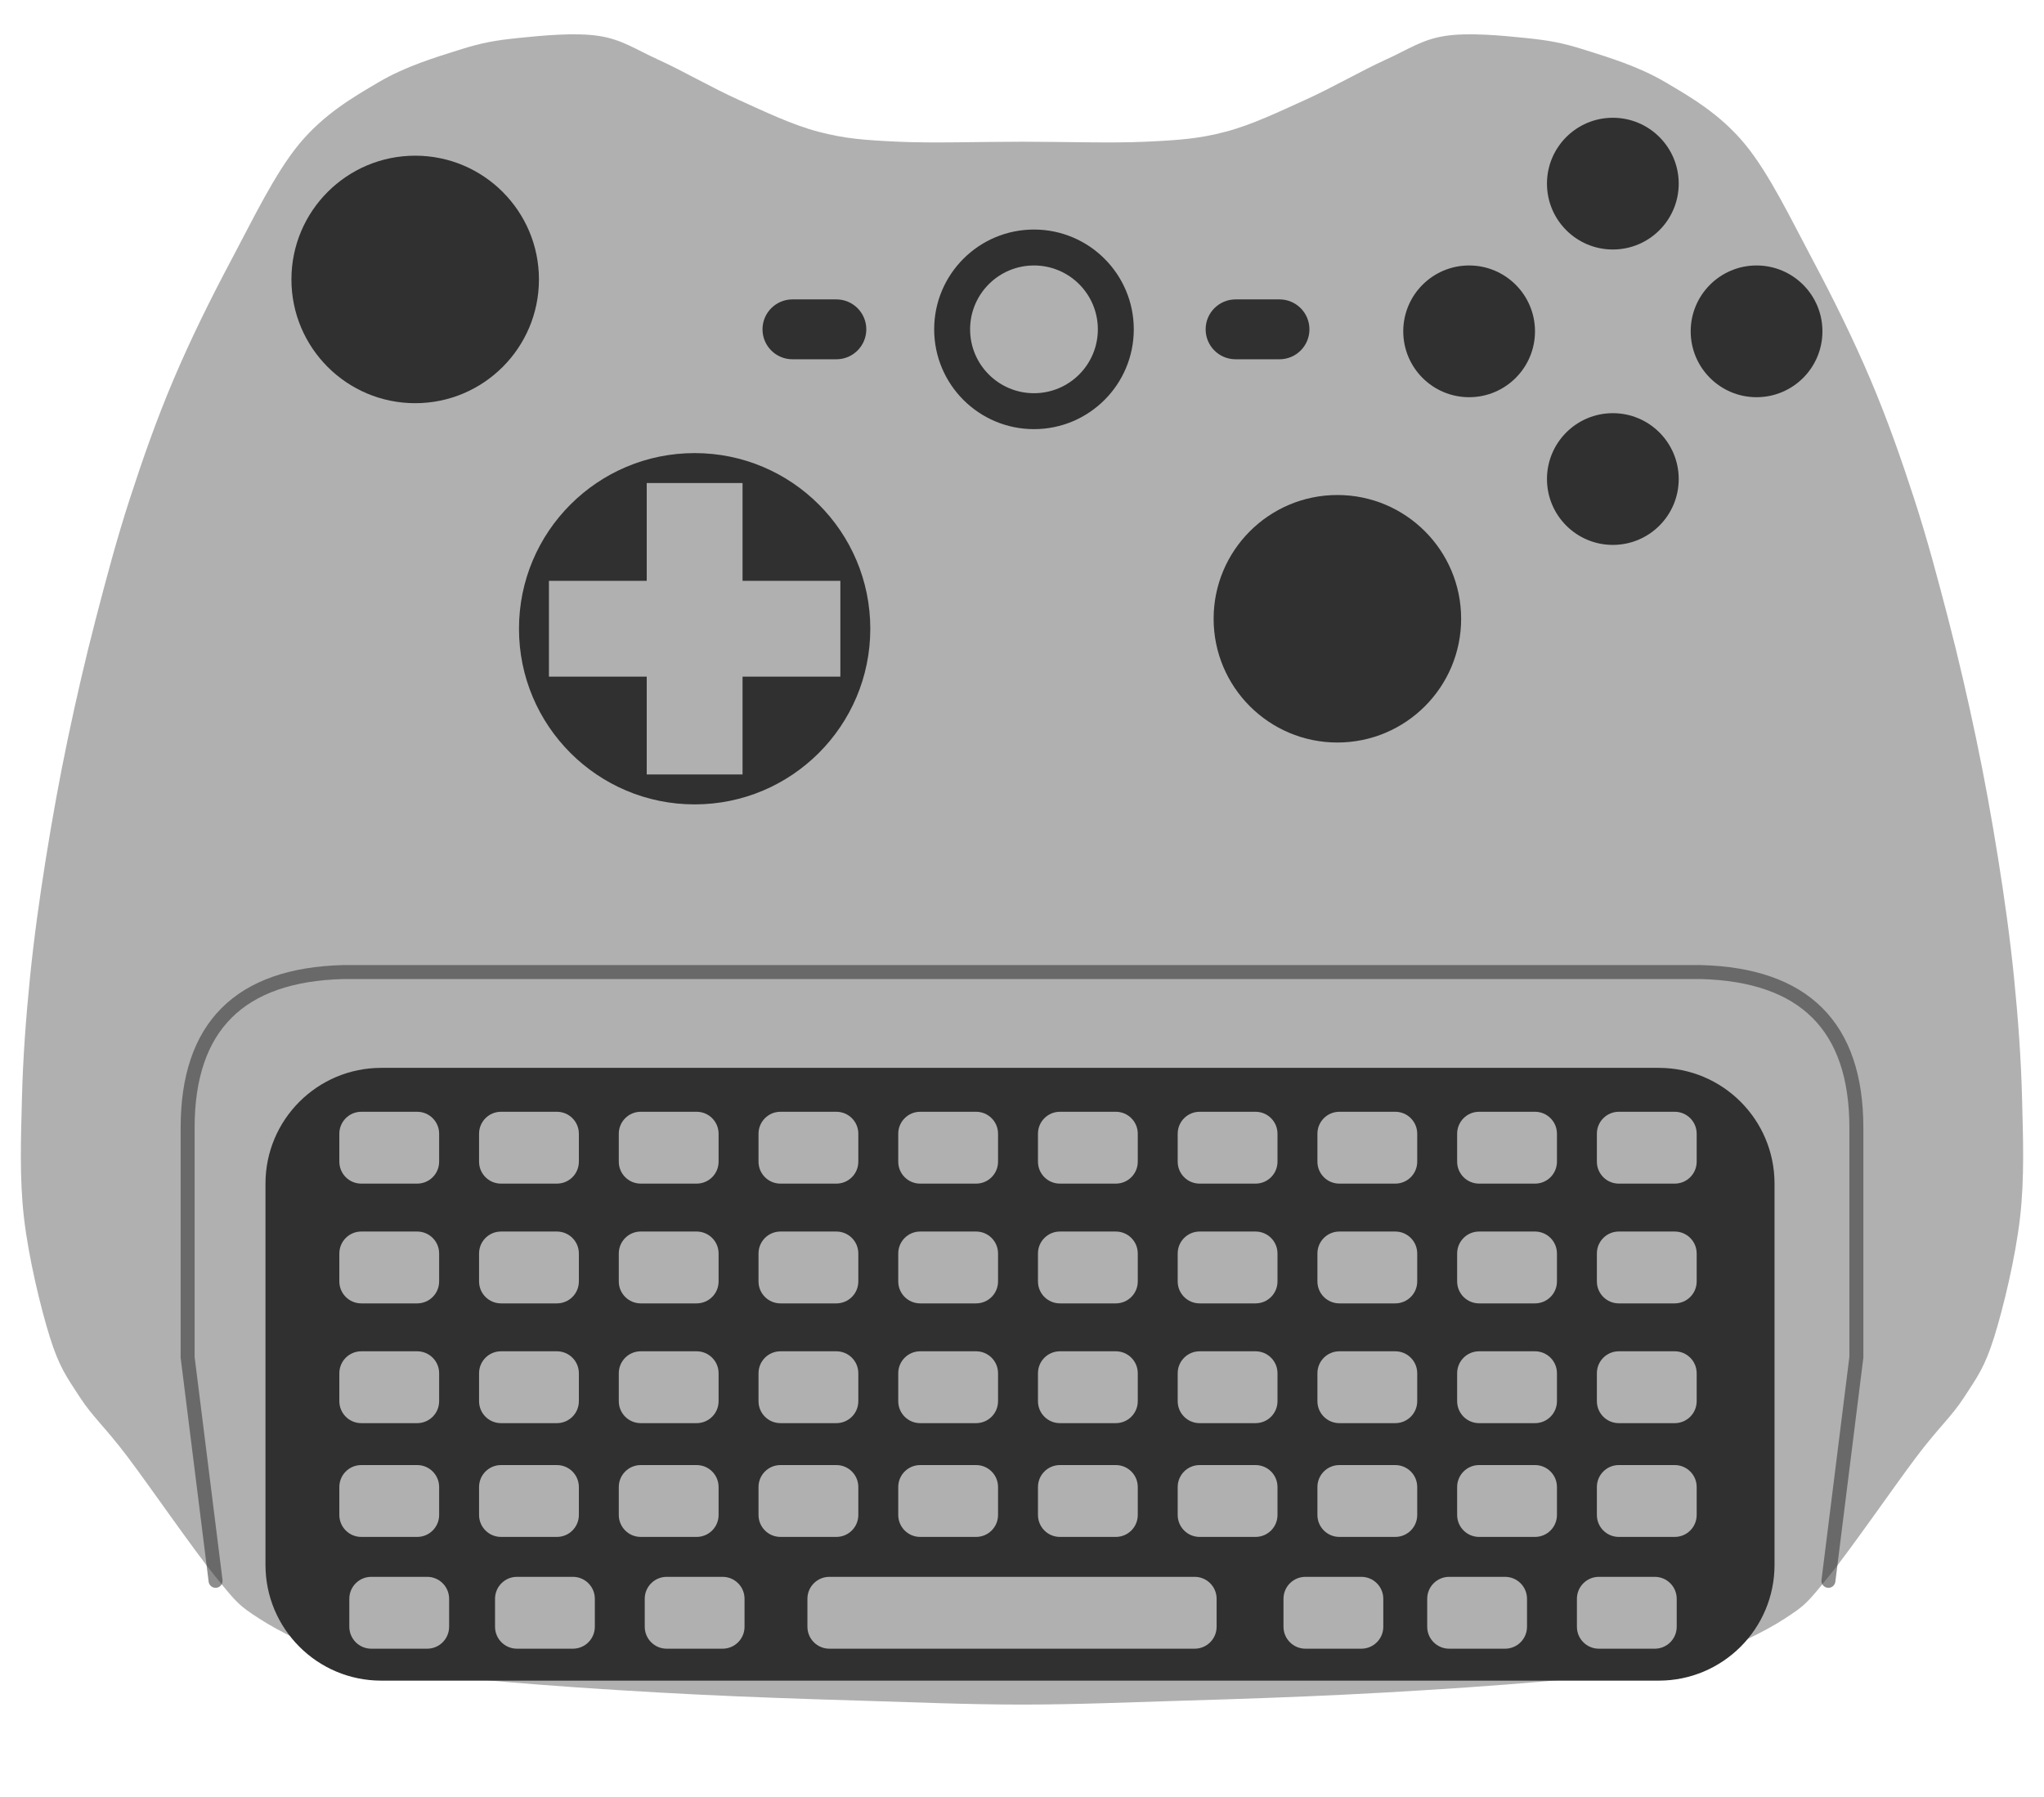
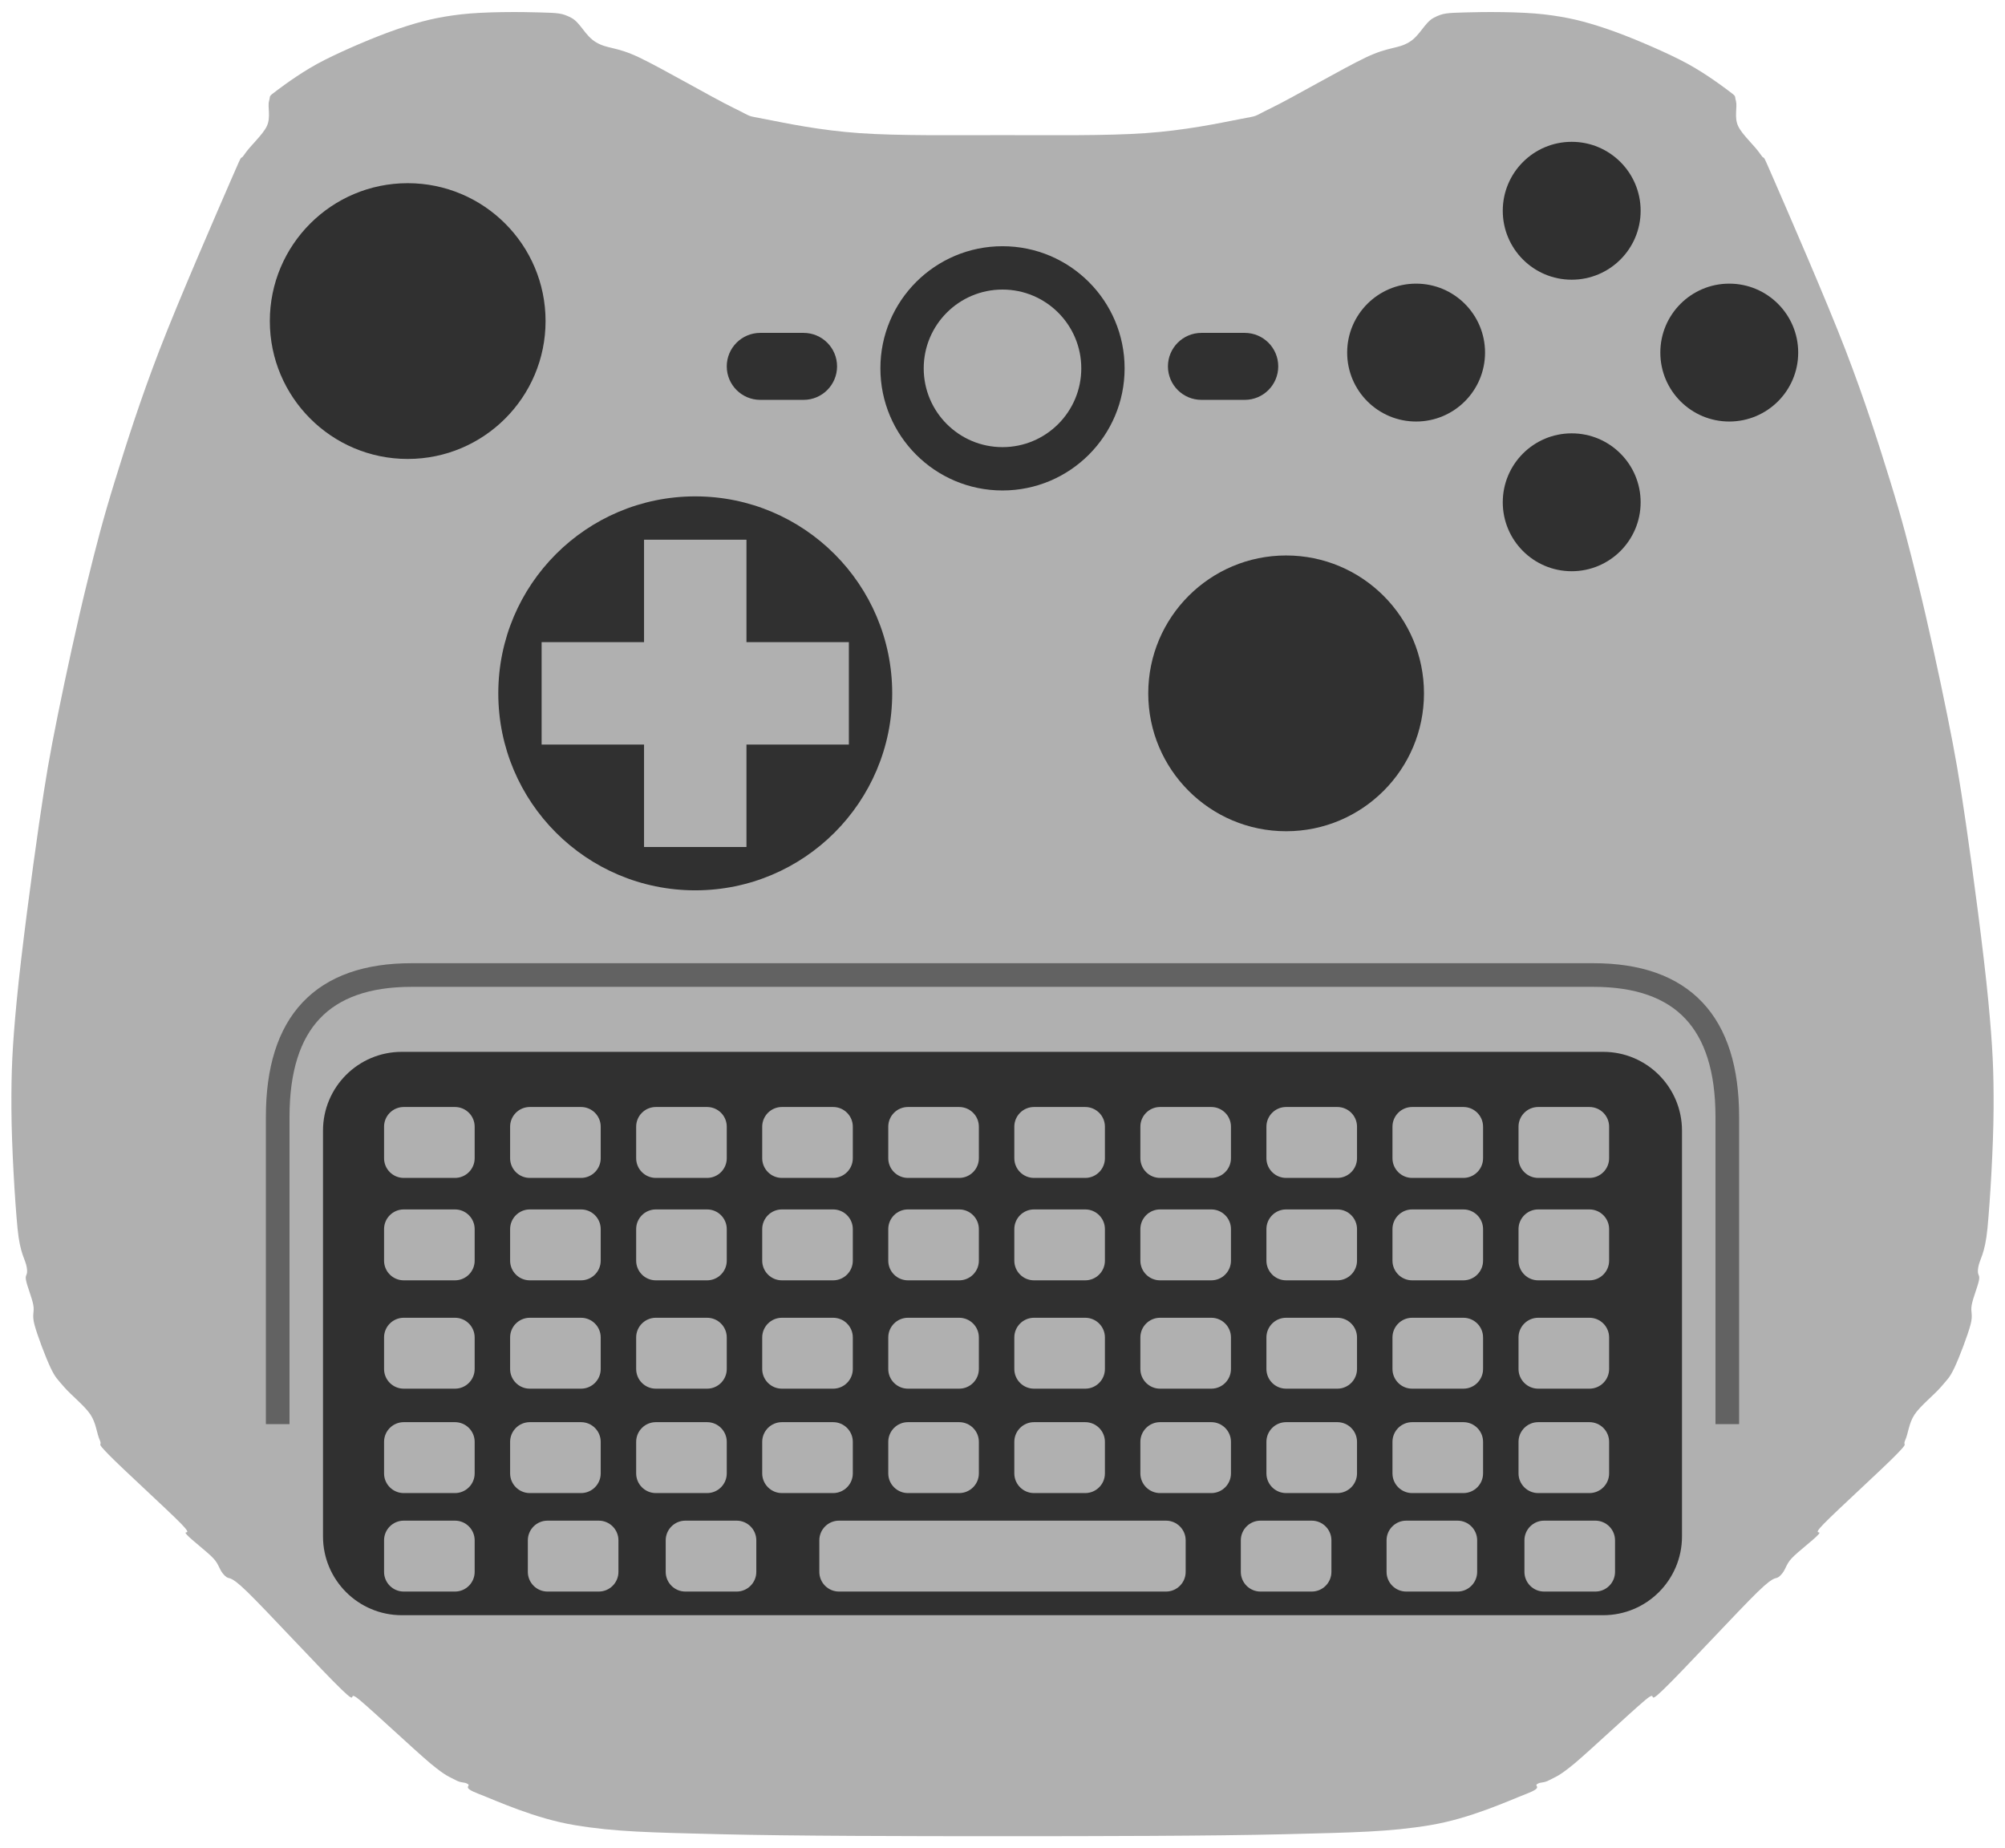
- <svg xmlns="http://www.w3.org/2000/svg" viewBox="-512 20 1024 900">
-   <path d="M0.0,91.0 C-20.7,91.0 -45.0,91.8 -62.0,91.0 C-79.0,90.2 -88.7,89.5 -102.0,86.0 C-115.3,82.5 -128.7,76.0 -142.0,70.0 C-155.3,64.0 -170.3,55.3 -182.0,50.0 C-193.7,44.7 -200.3,39.8 -212.0,38.0 C-223.7,36.2 -240.3,37.8 -252.0,39.0 C-263.7,40.2 -270.3,41.3 -282.0,45.0 C-293.7,48.7 -308.7,53.2 -322.0,61.0 C-335.3,68.8 -349.7,77.2 -362.0,92.0 C-374.3,106.8 -385.5,130.3 -396.0,150.0 C-406.5,169.7 -416.5,190.0 -425.0,210.0 C-433.5,230.0 -440.5,250.0 -447.0,270.0 C-453.5,290.0 -458.8,310.0 -464.0,330.0 C-469.2,350.0 -473.8,370.0 -478.0,390.0 C-482.2,410.0 -485.8,430.0 -489.0,450.0 C-492.2,470.0 -495.0,490.0 -497.0,510.0 C-499.0,530.0 -500.5,550.0 -501.0,570.0 C-501.5,590.0 -502.3,610.0 -500.0,630.0 C-497.7,650.0 -491.7,675.0 -487.0,690.0 C-482.3,705.0 -478.5,710.0 -472.0,720.0 C-465.5,730.0 -459.3,735.0 -448.0,750.0 C-436.7,765.0 -415.0,796.5 -404.0,810.0 C-393.0,823.5 -392.3,824.3 -382.0,831.0 C-371.7,837.7 -355.3,845.5 -342.0,850.0 C-328.7,854.5 -318.7,855.7 -302.0,858.0 C-285.3,860.3 -265.3,862.2 -242.0,864.0 C-218.7,865.8 -188.7,867.7 -162.0,869.0 C-135.3,870.3 -109.0,871.2 -82.0,872.0 C-55.0,872.8 -27.3,874.0 0.0,874.0 C27.3,874.0 55.0,872.8 82.0,872.0 C109.0,871.2 135.3,870.3 162.0,869.0 C188.7,867.7 218.7,865.8 242.0,864.0 C265.3,862.2 285.3,860.3 302.0,858.0 C318.7,855.7 328.7,854.5 342.0,850.0 C355.3,845.5 371.7,837.7 382.0,831.0 C392.3,824.3 393.0,823.5 404.0,810.0 C415.0,796.5 436.7,765.0 448.0,750.0 C459.3,735.0 465.5,730.0 472.0,720.0 C478.5,710.0 482.3,705.0 487.0,690.0 C491.7,675.0 497.7,650.0 500.0,630.0 C502.3,610.0 501.5,590.0 501.0,570.0 C500.5,550.0 499.0,530.0 497.0,510.0 C495.0,490.0 492.2,470.0 489.0,450.0 C485.8,430.0 482.2,410.0 478.0,390.0 C473.8,370.0 469.2,350.0 464.0,330.0 C458.8,310.0 453.5,290.0 447.0,270.0 C440.5,250.0 433.5,230.0 425.0,210.0 C416.5,190.0 406.5,169.7 396.0,150.0 C385.5,130.3 374.3,106.8 362.0,92.0 C349.7,77.2 335.3,68.8 322.0,61.0 C308.7,53.2 293.7,48.7 282.0,45.0 C270.3,41.3 263.7,40.2 252.0,39.0 C240.3,37.8 223.7,36.2 212.0,38.0 C200.3,39.8 193.7,44.7 182.0,50.0 C170.3,55.3 155.3,64.0 142.0,70.0 C128.7,76.0 115.3,82.5 102.0,86.0 C88.7,89.5 79.0,90.2 62.0,91.0 C45.0,91.8 20.7,91.0 0.0,91.0Z" fill="#b0b0b0" />
-   <circle cx="-304" cy="160" r="62" fill="#303030" />
-   <circle cx="158" cy="330" r="62" fill="#303030" />
-   <circle cx="-164" cy="335" r="88" fill="#303030" />
-   <path d="M-188,262h48v49h49v48h-49v49h-48v-49h-49v-48h49z" fill="#b0b0b0" />
-   <circle cx="6" cy="185" r="50" fill="#303030" />
-   <circle cx="6" cy="185" r="32" fill="#b0b0b0" />
-   <rect x="-130" y="170" width="52" height="30" rx="15" fill="#303030" />
-   <rect x="92" y="170" width="52" height="30" rx="15" fill="#303030" />
-   <circle cx="296" cy="112" r="33" fill="#303030" />
-   <circle cx="224" cy="186" r="33" fill="#303030" />
-   <circle cx="368" cy="186" r="33" fill="#303030" />
-   <circle cx="296" cy="260" r="33" fill="#303030" />
-   <rect x="-379" y="555" width="756" height="307" rx="58" fill="#303030" />
-   <rect x="-342" y="577" width="50" height="36" rx="11" fill="#b0b0b0" />
-   <rect x="-272" y="577" width="50" height="36" rx="11" fill="#b0b0b0" />
-   <rect x="-202" y="577" width="50" height="36" rx="11" fill="#b0b0b0" />
-   <rect x="-132" y="577" width="50" height="36" rx="11" fill="#b0b0b0" />
-   <rect x="-62" y="577" width="50" height="36" rx="11" fill="#b0b0b0" />
-   <rect x="8" y="577" width="50" height="36" rx="11" fill="#b0b0b0" />
-   <rect x="78" y="577" width="50" height="36" rx="11" fill="#b0b0b0" />
-   <rect x="148" y="577" width="50" height="36" rx="11" fill="#b0b0b0" />
-   <rect x="218" y="577" width="50" height="36" rx="11" fill="#b0b0b0" />
-   <rect x="288" y="577" width="50" height="36" rx="11" fill="#b0b0b0" />
-   <rect x="-342" y="637" width="50" height="36" rx="11" fill="#b0b0b0" />
-   <rect x="-272" y="637" width="50" height="36" rx="11" fill="#b0b0b0" />
-   <rect x="-202" y="637" width="50" height="36" rx="11" fill="#b0b0b0" />
-   <rect x="-132" y="637" width="50" height="36" rx="11" fill="#b0b0b0" />
-   <rect x="-62" y="637" width="50" height="36" rx="11" fill="#b0b0b0" />
-   <rect x="8" y="637" width="50" height="36" rx="11" fill="#b0b0b0" />
-   <rect x="78" y="637" width="50" height="36" rx="11" fill="#b0b0b0" />
-   <rect x="148" y="637" width="50" height="36" rx="11" fill="#b0b0b0" />
-   <rect x="218" y="637" width="50" height="36" rx="11" fill="#b0b0b0" />
-   <rect x="288" y="637" width="50" height="36" rx="11" fill="#b0b0b0" />
-   <rect x="-342" y="697" width="50" height="36" rx="11" fill="#b0b0b0" />
-   <rect x="-272" y="697" width="50" height="36" rx="11" fill="#b0b0b0" />
-   <rect x="-202" y="697" width="50" height="36" rx="11" fill="#b0b0b0" />
-   <rect x="-132" y="697" width="50" height="36" rx="11" fill="#b0b0b0" />
-   <rect x="-62" y="697" width="50" height="36" rx="11" fill="#b0b0b0" />
-   <rect x="8" y="697" width="50" height="36" rx="11" fill="#b0b0b0" />
-   <rect x="78" y="697" width="50" height="36" rx="11" fill="#b0b0b0" />
-   <rect x="148" y="697" width="50" height="36" rx="11" fill="#b0b0b0" />
-   <rect x="218" y="697" width="50" height="36" rx="11" fill="#b0b0b0" />
-   <rect x="288" y="697" width="50" height="36" rx="11" fill="#b0b0b0" />
-   <rect x="-342" y="754" width="50" height="36" rx="11" fill="#b0b0b0" />
-   <rect x="-272" y="754" width="50" height="36" rx="11" fill="#b0b0b0" />
-   <rect x="-202" y="754" width="50" height="36" rx="11" fill="#b0b0b0" />
-   <rect x="-132" y="754" width="50" height="36" rx="11" fill="#b0b0b0" />
-   <rect x="-62" y="754" width="50" height="36" rx="11" fill="#b0b0b0" />
-   <rect x="8" y="754" width="50" height="36" rx="11" fill="#b0b0b0" />
-   <rect x="78" y="754" width="50" height="36" rx="11" fill="#b0b0b0" />
-   <rect x="148" y="754" width="50" height="36" rx="11" fill="#b0b0b0" />
-   <rect x="218" y="754" width="50" height="36" rx="11" fill="#b0b0b0" />
-   <rect x="288" y="754" width="50" height="36" rx="11" fill="#b0b0b0" />
-   <rect x="-337.0" y="810" width="50" height="36" rx="11" fill="#b0b0b0" />
-   <rect x="-264.0" y="810" width="50" height="36" rx="11" fill="#b0b0b0" />
-   <rect x="-189.0" y="810" width="50" height="36" rx="11" fill="#b0b0b0" />
-   <rect x="-107.5" y="810" width="205" height="36" rx="11" fill="#b0b0b0" />
-   <rect x="131.0" y="810" width="50" height="36" rx="11" fill="#b0b0b0" />
-   <rect x="203.0" y="810" width="50" height="36" rx="11" fill="#b0b0b0" />
-   <rect x="278.0" y="810" width="50" height="36" rx="11" fill="#b0b0b0" />
-   <path d="M-404,812 L-418,700 L-418,585 Q-418,509 -340,507 L340,507 Q418,509 418,585 L418,700 L404,812" fill="none" stroke="#303030" stroke-width="7" stroke-linecap="round" stroke-opacity="0.55" />
+ <svg xmlns="http://www.w3.org/2000/svg" viewBox="-509 -7 1018 938">
+   <path d="M0.0,61.6 C-24.2,61.6 -52.4,62.0 -72.5,60.6 C-92.6,59.2 -109.7,55.6 -120.4,53.5 C-131.1,51.4 -126.0,52.9 -136.7,47.7 C-147.4,42.5 -173.0,27.6 -184.6,22.1 C-196.2,16.6 -200.6,17.9 -206.3,14.5 C-212.0,11.2 -214.2,4.5 -219.0,2.0 C-223.8,-0.5 -225.9,-0.4 -235.2,-0.7 C-244.5,-1.0 -263.1,-1.1 -275.0,0.3 C-286.9,1.7 -295.1,3.7 -306.7,7.6 C-318.2,11.5 -334.0,18.3 -344.3,23.5 C-354.6,28.7 -363.7,35.4 -368.4,38.9 C-373.1,42.4 -371.5,41.3 -372.4,44.3 C-373.2,47.3 -371.4,52.5 -373.5,57.0 C-375.6,61.5 -381.9,66.9 -384.9,71.4 C-387.9,75.9 -384.4,67.5 -391.6,84.1 C-398.8,100.7 -418.3,145.4 -428.1,170.9 C-437.9,196.4 -444.5,217.2 -450.6,236.9 C-456.7,256.6 -460.0,269.4 -464.9,289.3 C-469.8,309.2 -475.6,335.9 -479.7,356.2 C-483.8,376.5 -485.7,387.3 -489.2,411.4 C-492.7,435.5 -498.2,476.8 -500.5,500.9 C-502.8,525.0 -503.3,536.8 -503.2,556.1 C-503.1,575.4 -501.4,603.2 -500.1,616.6 C-498.8,630.0 -496.1,632.1 -495.4,636.5 C-494.7,640.9 -496.4,639.7 -495.8,642.9 C-495.2,646.1 -492.8,651.7 -492.1,655.5 C-491.4,659.3 -492.9,660.2 -491.5,665.5 C-490.1,670.8 -485.9,681.9 -483.4,687.2 C-480.9,692.5 -479.9,693.1 -476.5,697.1 C-473.1,701.1 -466.1,706.6 -463.1,711.1 C-460.1,715.6 -459.9,720.8 -458.3,724.2 C-456.8,727.6 -460.7,724.4 -453.8,731.5 C-446.9,738.6 -423.6,759.8 -417.0,766.6 C-410.4,773.4 -416.8,769.3 -414.1,772.2 C-411.4,775.1 -403.9,780.7 -400.7,784.1 C-397.5,787.5 -397.8,790.1 -394.9,792.9 C-392.0,795.7 -393.4,791.5 -383.5,801.1 C-373.6,810.7 -345.2,841.5 -335.6,850.7 C-326.1,859.9 -333.7,849.9 -326.2,856.2 C-318.7,862.5 -298.5,881.5 -290.4,888.3 C-282.3,895.0 -280.8,895.0 -277.7,896.7 C-274.6,898.4 -273.4,897.5 -271.5,898.7 C-269.6,899.9 -275.1,900.2 -266.0,903.7 C-256.9,907.2 -237.6,916.2 -217.1,919.6 C-196.6,923.0 -179.2,923.3 -143.0,924.2 C-106.8,925.1 -47.7,925.2 0.0,925.2 C47.7,925.2 106.8,925.1 143.0,924.2 C179.2,923.3 196.6,923.0 217.1,919.6 C237.6,916.2 256.9,907.2 266.0,903.7 C275.1,900.2 269.6,899.9 271.5,898.7 C273.4,897.5 274.6,898.4 277.7,896.7 C280.8,895.0 282.3,895.0 290.4,888.3 C298.5,881.5 318.7,862.5 326.2,856.2 C333.7,849.9 326.1,859.9 335.6,850.7 C345.2,841.5 373.6,810.7 383.5,801.1 C393.4,791.5 392.0,795.7 394.9,792.9 C397.8,790.1 397.5,787.5 400.7,784.1 C403.9,780.7 411.4,775.1 414.1,772.2 C416.8,769.3 410.4,773.4 417.0,766.6 C423.6,759.8 446.9,738.6 453.8,731.5 C460.7,724.4 456.8,727.6 458.3,724.2 C459.9,720.8 460.1,715.6 463.1,711.1 C466.1,706.6 473.1,701.1 476.5,697.1 C479.9,693.1 480.9,692.5 483.4,687.2 C485.9,681.9 490.1,670.8 491.5,665.5 C492.9,660.2 491.4,659.3 492.1,655.5 C492.8,651.7 495.2,646.1 495.8,642.9 C496.4,639.7 494.7,640.9 495.4,636.5 C496.1,632.1 498.8,630.0 500.1,616.6 C501.4,603.2 503.1,575.4 503.2,556.1 C503.3,536.8 502.8,525.0 500.5,500.9 C498.2,476.8 492.7,435.5 489.2,411.4 C485.7,387.3 483.8,376.5 479.7,356.2 C475.6,335.9 469.8,309.2 464.9,289.3 C460.0,269.4 456.7,256.6 450.6,236.9 C444.5,217.2 437.9,196.4 428.1,170.9 C418.3,145.4 398.8,100.7 391.6,84.1 C384.4,67.5 387.9,75.9 384.9,71.4 C381.9,66.9 375.6,61.5 373.5,57.0 C371.4,52.5 373.2,47.3 372.4,44.3 C371.5,41.3 373.1,42.4 368.4,38.9 C363.7,35.4 354.6,28.7 344.3,23.5 C334.0,18.3 318.2,11.5 306.7,7.6 C295.1,3.7 286.9,1.7 275.0,0.3 C263.1,-1.1 244.5,-1.0 235.2,-0.7 C225.9,-0.4 223.8,-0.5 219.0,2.0 C214.2,4.5 212.0,11.2 206.3,14.5 C200.6,17.9 196.2,16.6 184.6,22.1 C173.0,27.6 147.4,42.5 136.7,47.7 C126.0,52.9 131.1,51.4 120.4,53.5 C109.7,55.6 92.6,59.2 72.5,60.6 C52.4,62.0 24.2,61.6 0.0,61.6Z" fill="#b0b0b0" />
+   <circle cx="-302" cy="156" r="70" fill="#303030" />
+   <circle cx="144" cy="345" r="70" fill="#303030" />
+   <circle cx="-156" cy="345" r="100" fill="#303030" />
+   <path d="M-182,267h52v52h52v52h-52v52h-52v-52h-52v-52h52z" fill="#b0b0b0" />
+   <circle cx="0" cy="180" r="62" fill="#303030" />
+   <circle cx="0" cy="180" r="40" fill="#b0b0b0" />
+   <rect x="-140" y="162" width="56" height="34" rx="17" fill="#303030" />
+   <rect x="84" y="162" width="56" height="34" rx="17" fill="#303030" />
+   <circle cx="289" cy="100" r="35" fill="#303030" />
+   <circle cx="210" cy="172" r="35" fill="#303030" />
+   <circle cx="369" cy="172" r="35" fill="#303030" />
+   <circle cx="289" cy="248" r="35" fill="#303030" />
+   <path d="M-368,716 L-368,560 Q-368,488 -300,488 L300,488 Q368,488 368,560 L368,716" fill="none" stroke="#303030" stroke-width="12" stroke-opacity="0.6" />
+   <rect x="-345" y="527" width="690" height="286" rx="40" fill="#303030" />
+   <rect x="-314" y="555" width="46" height="36" rx="10" fill="#b0b0b0" />
+   <rect x="-250" y="555" width="46" height="36" rx="10" fill="#b0b0b0" />
+   <rect x="-186" y="555" width="46" height="36" rx="10" fill="#b0b0b0" />
+   <rect x="-122" y="555" width="46" height="36" rx="10" fill="#b0b0b0" />
+   <rect x="-58" y="555" width="46" height="36" rx="10" fill="#b0b0b0" />
+   <rect x="6" y="555" width="46" height="36" rx="10" fill="#b0b0b0" />
+   <rect x="70" y="555" width="46" height="36" rx="10" fill="#b0b0b0" />
+   <rect x="134" y="555" width="46" height="36" rx="10" fill="#b0b0b0" />
+   <rect x="198" y="555" width="46" height="36" rx="10" fill="#b0b0b0" />
+   <rect x="262" y="555" width="46" height="36" rx="10" fill="#b0b0b0" />
+   <rect x="-314" y="607" width="46" height="36" rx="10" fill="#b0b0b0" />
+   <rect x="-250" y="607" width="46" height="36" rx="10" fill="#b0b0b0" />
+   <rect x="-186" y="607" width="46" height="36" rx="10" fill="#b0b0b0" />
+   <rect x="-122" y="607" width="46" height="36" rx="10" fill="#b0b0b0" />
+   <rect x="-58" y="607" width="46" height="36" rx="10" fill="#b0b0b0" />
+   <rect x="6" y="607" width="46" height="36" rx="10" fill="#b0b0b0" />
+   <rect x="70" y="607" width="46" height="36" rx="10" fill="#b0b0b0" />
+   <rect x="134" y="607" width="46" height="36" rx="10" fill="#b0b0b0" />
+   <rect x="198" y="607" width="46" height="36" rx="10" fill="#b0b0b0" />
+   <rect x="262" y="607" width="46" height="36" rx="10" fill="#b0b0b0" />
+   <rect x="-314" y="662" width="46" height="36" rx="10" fill="#b0b0b0" />
+   <rect x="-250" y="662" width="46" height="36" rx="10" fill="#b0b0b0" />
+   <rect x="-186" y="662" width="46" height="36" rx="10" fill="#b0b0b0" />
+   <rect x="-122" y="662" width="46" height="36" rx="10" fill="#b0b0b0" />
+   <rect x="-58" y="662" width="46" height="36" rx="10" fill="#b0b0b0" />
+   <rect x="6" y="662" width="46" height="36" rx="10" fill="#b0b0b0" />
+   <rect x="70" y="662" width="46" height="36" rx="10" fill="#b0b0b0" />
+   <rect x="134" y="662" width="46" height="36" rx="10" fill="#b0b0b0" />
+   <rect x="198" y="662" width="46" height="36" rx="10" fill="#b0b0b0" />
+   <rect x="262" y="662" width="46" height="36" rx="10" fill="#b0b0b0" />
+   <rect x="-314" y="715" width="46" height="36" rx="10" fill="#b0b0b0" />
+   <rect x="-250" y="715" width="46" height="36" rx="10" fill="#b0b0b0" />
+   <rect x="-186" y="715" width="46" height="36" rx="10" fill="#b0b0b0" />
+   <rect x="-122" y="715" width="46" height="36" rx="10" fill="#b0b0b0" />
+   <rect x="-58" y="715" width="46" height="36" rx="10" fill="#b0b0b0" />
+   <rect x="6" y="715" width="46" height="36" rx="10" fill="#b0b0b0" />
+   <rect x="70" y="715" width="46" height="36" rx="10" fill="#b0b0b0" />
+   <rect x="134" y="715" width="46" height="36" rx="10" fill="#b0b0b0" />
+   <rect x="198" y="715" width="46" height="36" rx="10" fill="#b0b0b0" />
+   <rect x="262" y="715" width="46" height="36" rx="10" fill="#b0b0b0" />
+   <rect x="-314" y="765" width="46" height="36" rx="10" fill="#b0b0b0" />
+   <rect x="-241" y="765" width="46" height="36" rx="10" fill="#b0b0b0" />
+   <rect x="-171" y="765" width="46" height="36" rx="10" fill="#b0b0b0" />
+   <rect x="-93" y="765" width="186" height="36" rx="10" fill="#b0b0b0" />
+   <rect x="121" y="765" width="46" height="36" rx="10" fill="#b0b0b0" />
+   <rect x="195" y="765" width="46" height="36" rx="10" fill="#b0b0b0" />
+   <rect x="265" y="765" width="46" height="36" rx="10" fill="#b0b0b0" />
</svg>
